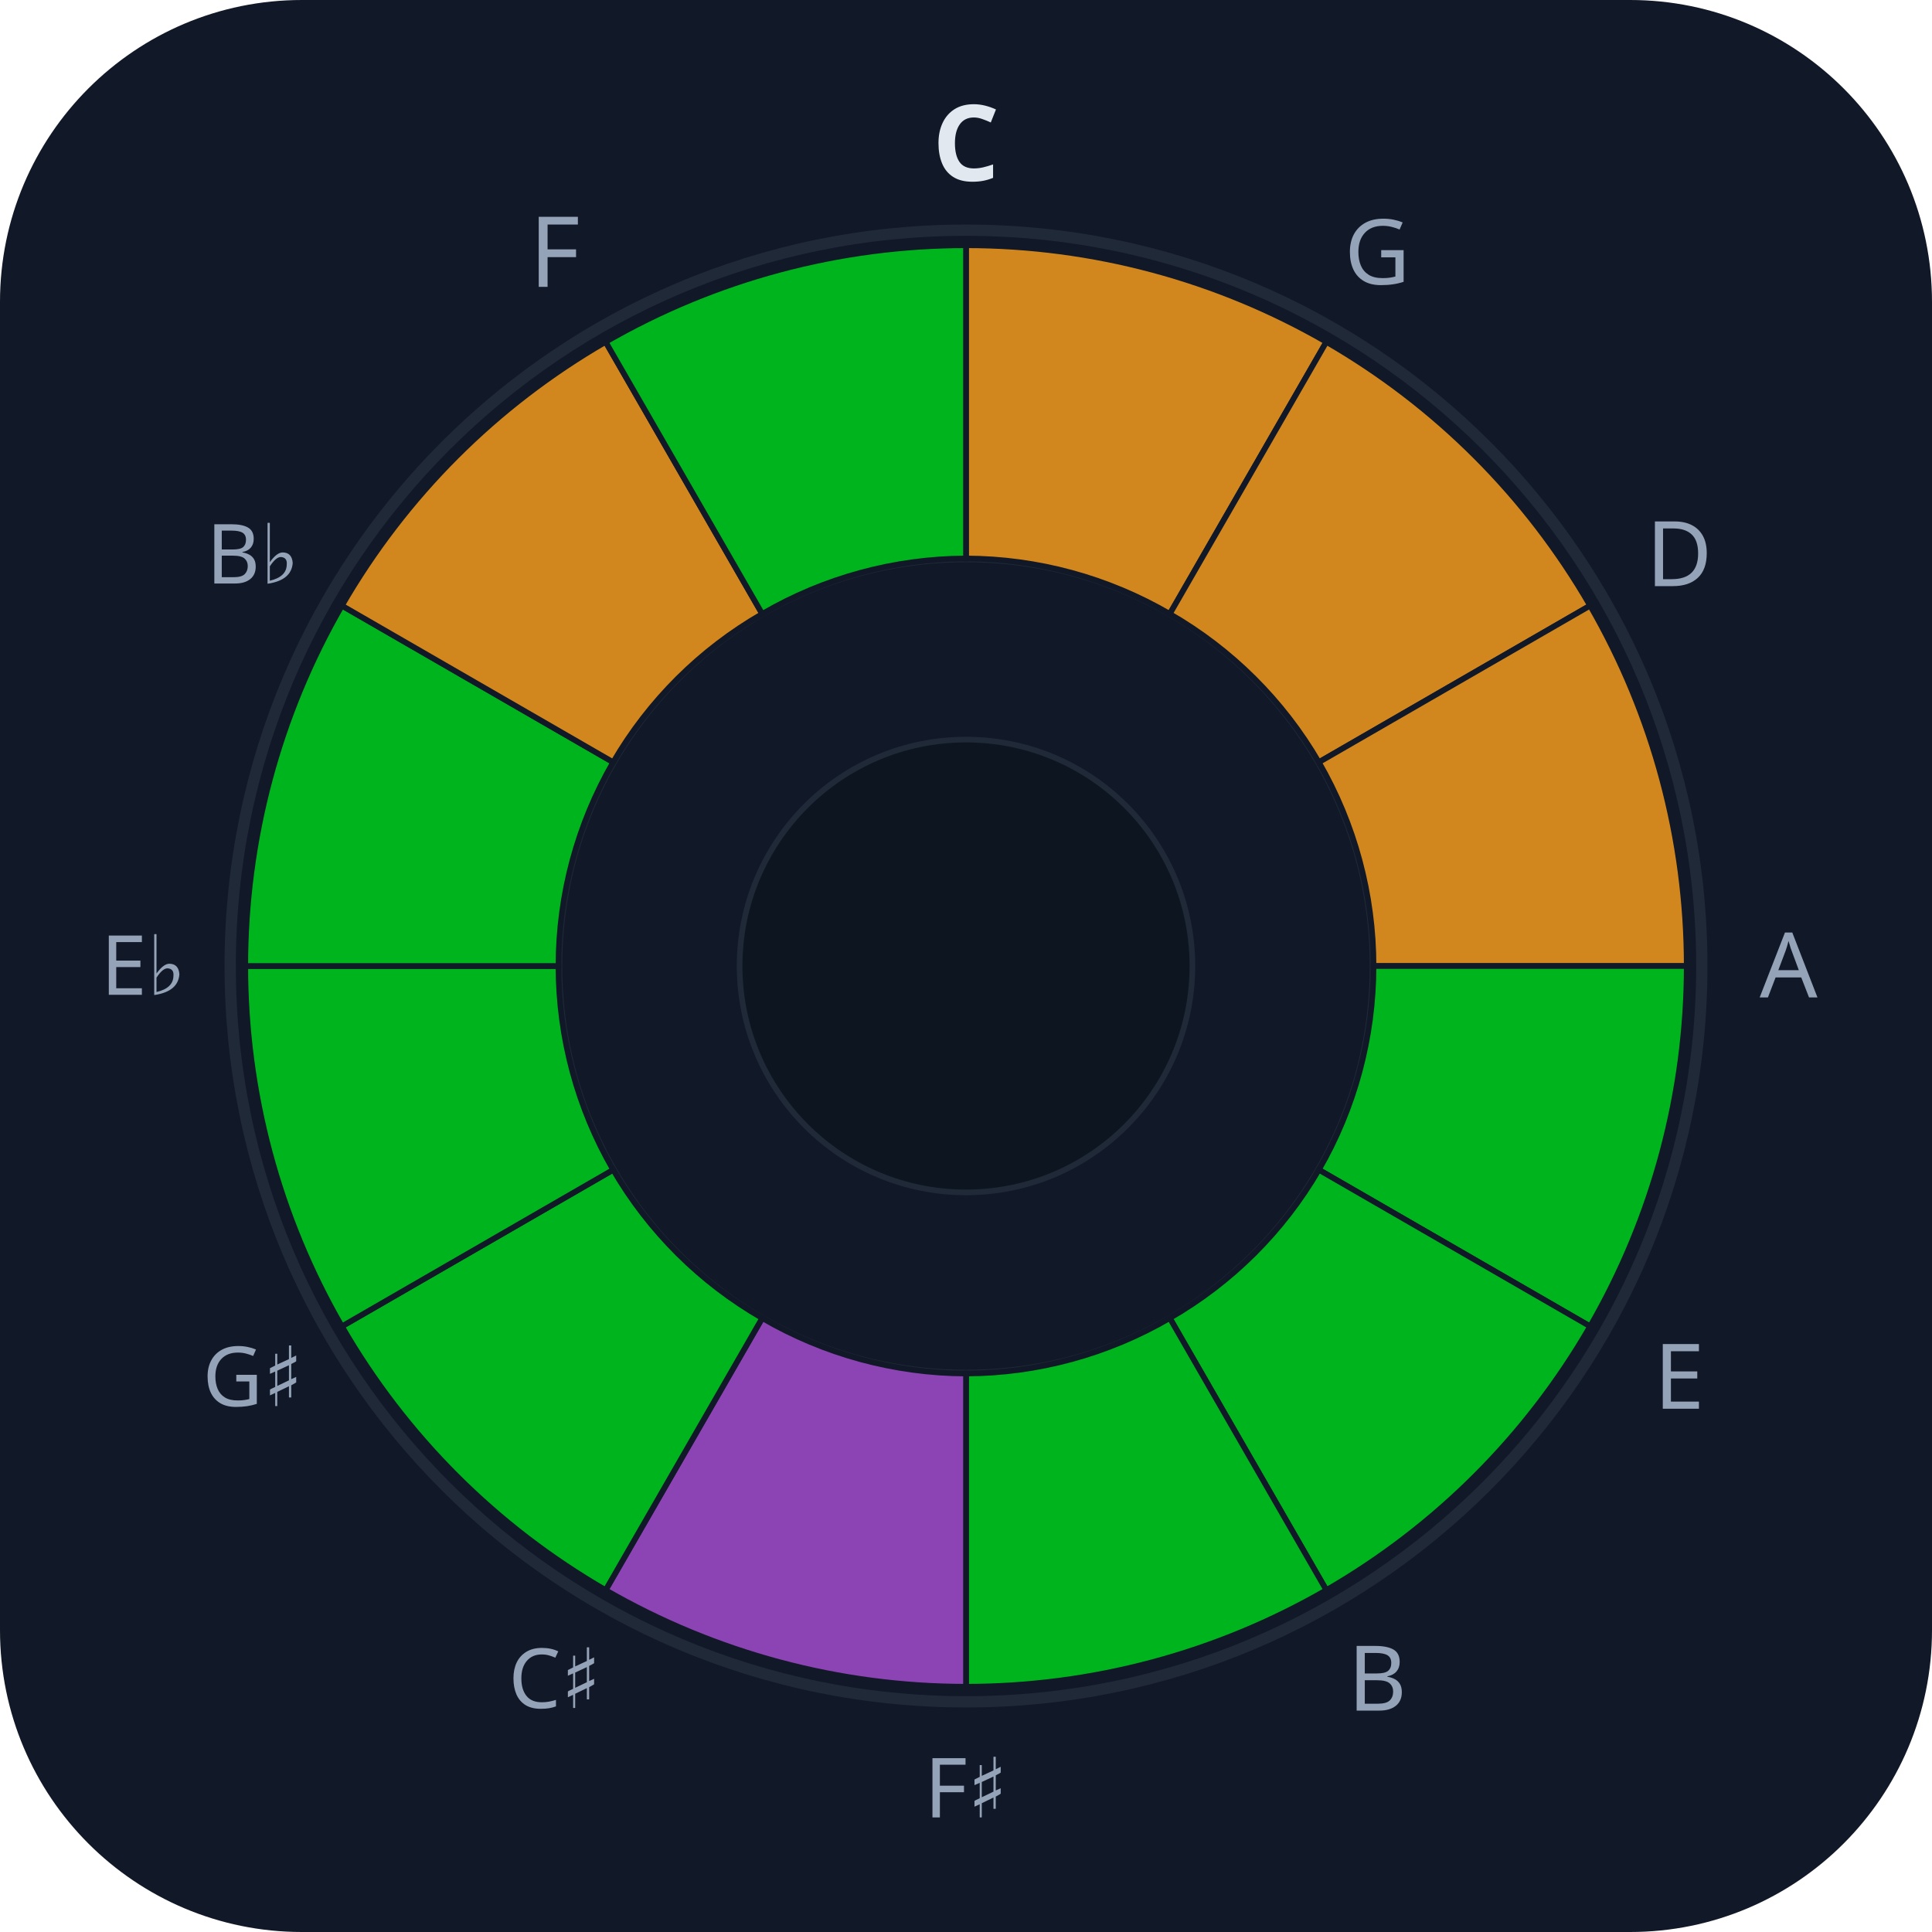
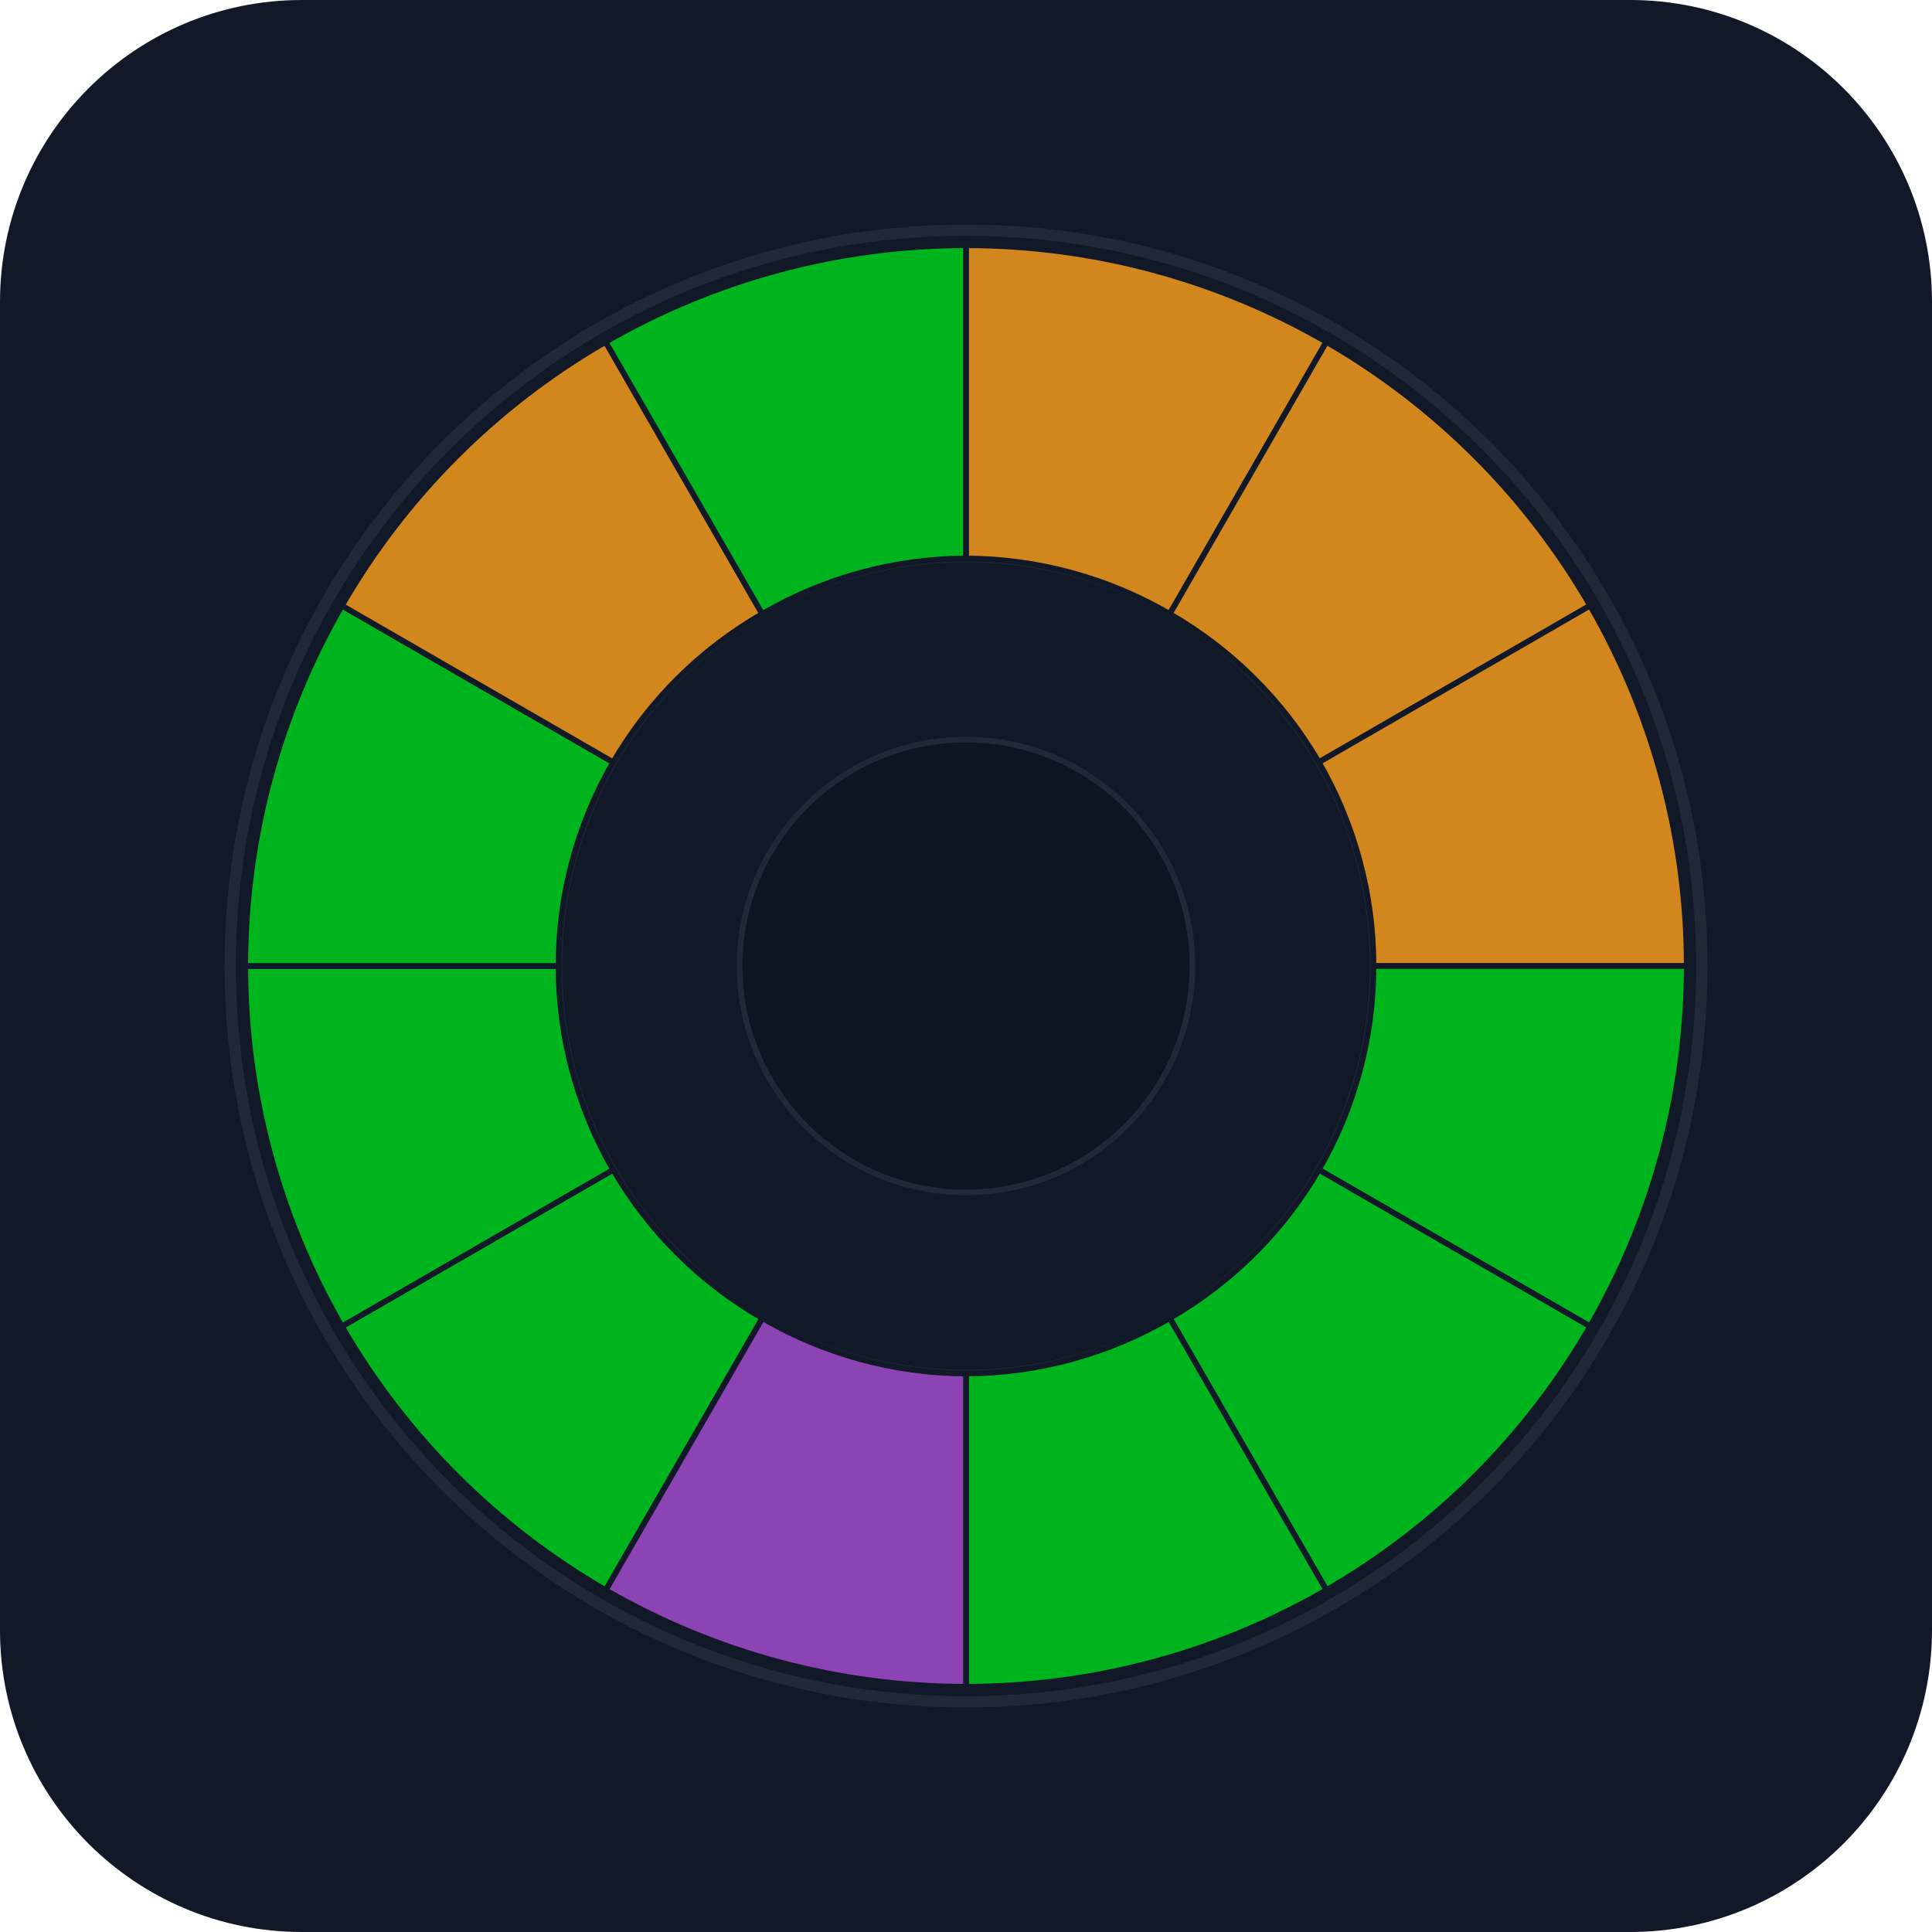
<svg xmlns="http://www.w3.org/2000/svg" viewBox="0 0 512 512">
  <rect width="512" height="512" rx="80" fill="#111827" />
  <g transform="translate(256,256)">
    <circle r="195" fill="none" stroke="#1f2937" stroke-width="3" />
    <circle r="108" fill="none" stroke="#1f2937" stroke-width="2" />
    <circle r="60" fill="#0d1520" stroke="#1f2937" stroke-width="1.5" />
    <path d="M 0,-191 A 191,191 0 0,1 95.5,-165.4 L 54,-93.3 A 108,108 0 0,0 0,-108 Z" fill="rgb(210,135,30)" stroke="#111827" stroke-width="1.5" />
    <path d="M 95.5,-165.4 A 191,191 0 0,1 165.4,-95.5 L 93.5,-54 A 108,108 0 0,0 54,-93.3 Z" fill="rgb(210,135,30)" stroke="#111827" stroke-width="1.5" />
    <path d="M 165.4,-95.5 A 191,191 0 0,1 191,0 L 108,0 A 108,108 0 0,0 93.5,-54 Z" fill="rgb(210,135,30)" stroke="#111827" stroke-width="1.5" />
    <path d="M 191,0 A 191,191 0 0,1 165.4,95.5 L 93.5,54 A 108,108 0 0,0 108,0 Z" fill="rgb(0,180,30)" stroke="#111827" stroke-width="1.5" />
    <path d="M 165.4,95.5 A 191,191 0 0,1 95.5,165.4 L 54,93.3 A 108,108 0 0,0 93.5,54 Z" fill="rgb(0,180,30)" stroke="#111827" stroke-width="1.5" />
    <path d="M 95.5,165.4 A 191,191 0 0,1 0,191 L 0,108 A 108,108 0 0,0 54,93.3 Z" fill="rgb(0,180,30)" stroke="#111827" stroke-width="1.5" />
    <path d="M 0,191 A 191,191 0 0,1 -95.5,165.4 L -54,93.3 A 108,108 0 0,0 0,108 Z" fill="rgb(140,68,180)" stroke="#111827" stroke-width="1.5" />
    <path d="M -95.5,165.4 A 191,191 0 0,1 -165.4,95.5 L -93.5,54 A 108,108 0 0,0 -54,93.3 Z" fill="rgb(0,180,30)" stroke="#111827" stroke-width="1.5" />
    <path d="M -165.4,95.5 A 191,191 0 0,1 -191,0 L -108,0 A 108,108 0 0,0 -93.5,54 Z" fill="rgb(0,180,30)" stroke="#111827" stroke-width="1.5" />
    <path d="M -191,0 A 191,191 0 0,1 -165.4,-95.5 L -93.5,-54 A 108,108 0 0,0 -108,0 Z" fill="rgb(0,180,30)" stroke="#111827" stroke-width="1.5" />
    <path d="M -165.4,-95.5 A 191,191 0 0,1 -95.5,-165.4 L -54,-93.3 A 108,108 0 0,0 -93.5,-54 Z" fill="rgb(210,135,30)" stroke="#111827" stroke-width="1.5" />
    <path d="M -95.5,-165.4 A 191,191 0 0,1 0,-191 L 0,-108 A 108,108 0 0,0 -54,-93.3 Z" fill="rgb(0,180,30)" stroke="#111827" stroke-width="1.5" />
-     <text x="0" y="-218" text-anchor="middle" dominant-baseline="middle" font-size="28" font-weight="bold" fill="#e2e8f0" font-family="sans-serif">C</text>
-     <text x="109" y="-189" text-anchor="middle" dominant-baseline="middle" font-size="24" fill="#94a3b8" font-family="sans-serif">G</text>
-     <text x="189" y="-109" text-anchor="middle" dominant-baseline="middle" font-size="24" fill="#94a3b8" font-family="sans-serif">D</text>
-     <text x="218" y="0" text-anchor="middle" dominant-baseline="middle" font-size="24" fill="#94a3b8" font-family="sans-serif">A</text>
-     <text x="189" y="109" text-anchor="middle" dominant-baseline="middle" font-size="24" fill="#94a3b8" font-family="sans-serif">E</text>
-     <text x="109" y="189" text-anchor="middle" dominant-baseline="middle" font-size="24" fill="#94a3b8" font-family="sans-serif">B</text>
-     <text x="0" y="218" text-anchor="middle" dominant-baseline="middle" font-size="22" fill="#94a3b8" font-family="sans-serif">F♯</text>
-     <text x="-109" y="189" text-anchor="middle" dominant-baseline="middle" font-size="22" fill="#94a3b8" font-family="sans-serif">C♯</text>
-     <text x="-189" y="109" text-anchor="middle" dominant-baseline="middle" font-size="22" fill="#94a3b8" font-family="sans-serif">G♯</text>
-     <text x="-218" y="0" text-anchor="middle" dominant-baseline="middle" font-size="22" fill="#94a3b8" font-family="sans-serif">E♭</text>
-     <text x="-189" y="-109" text-anchor="middle" dominant-baseline="middle" font-size="22" fill="#94a3b8" font-family="sans-serif">B♭</text>
-     <text x="-109" y="-189" text-anchor="middle" dominant-baseline="middle" font-size="26" fill="#94a3b8" font-family="sans-serif">F</text>
  </g>
</svg>
